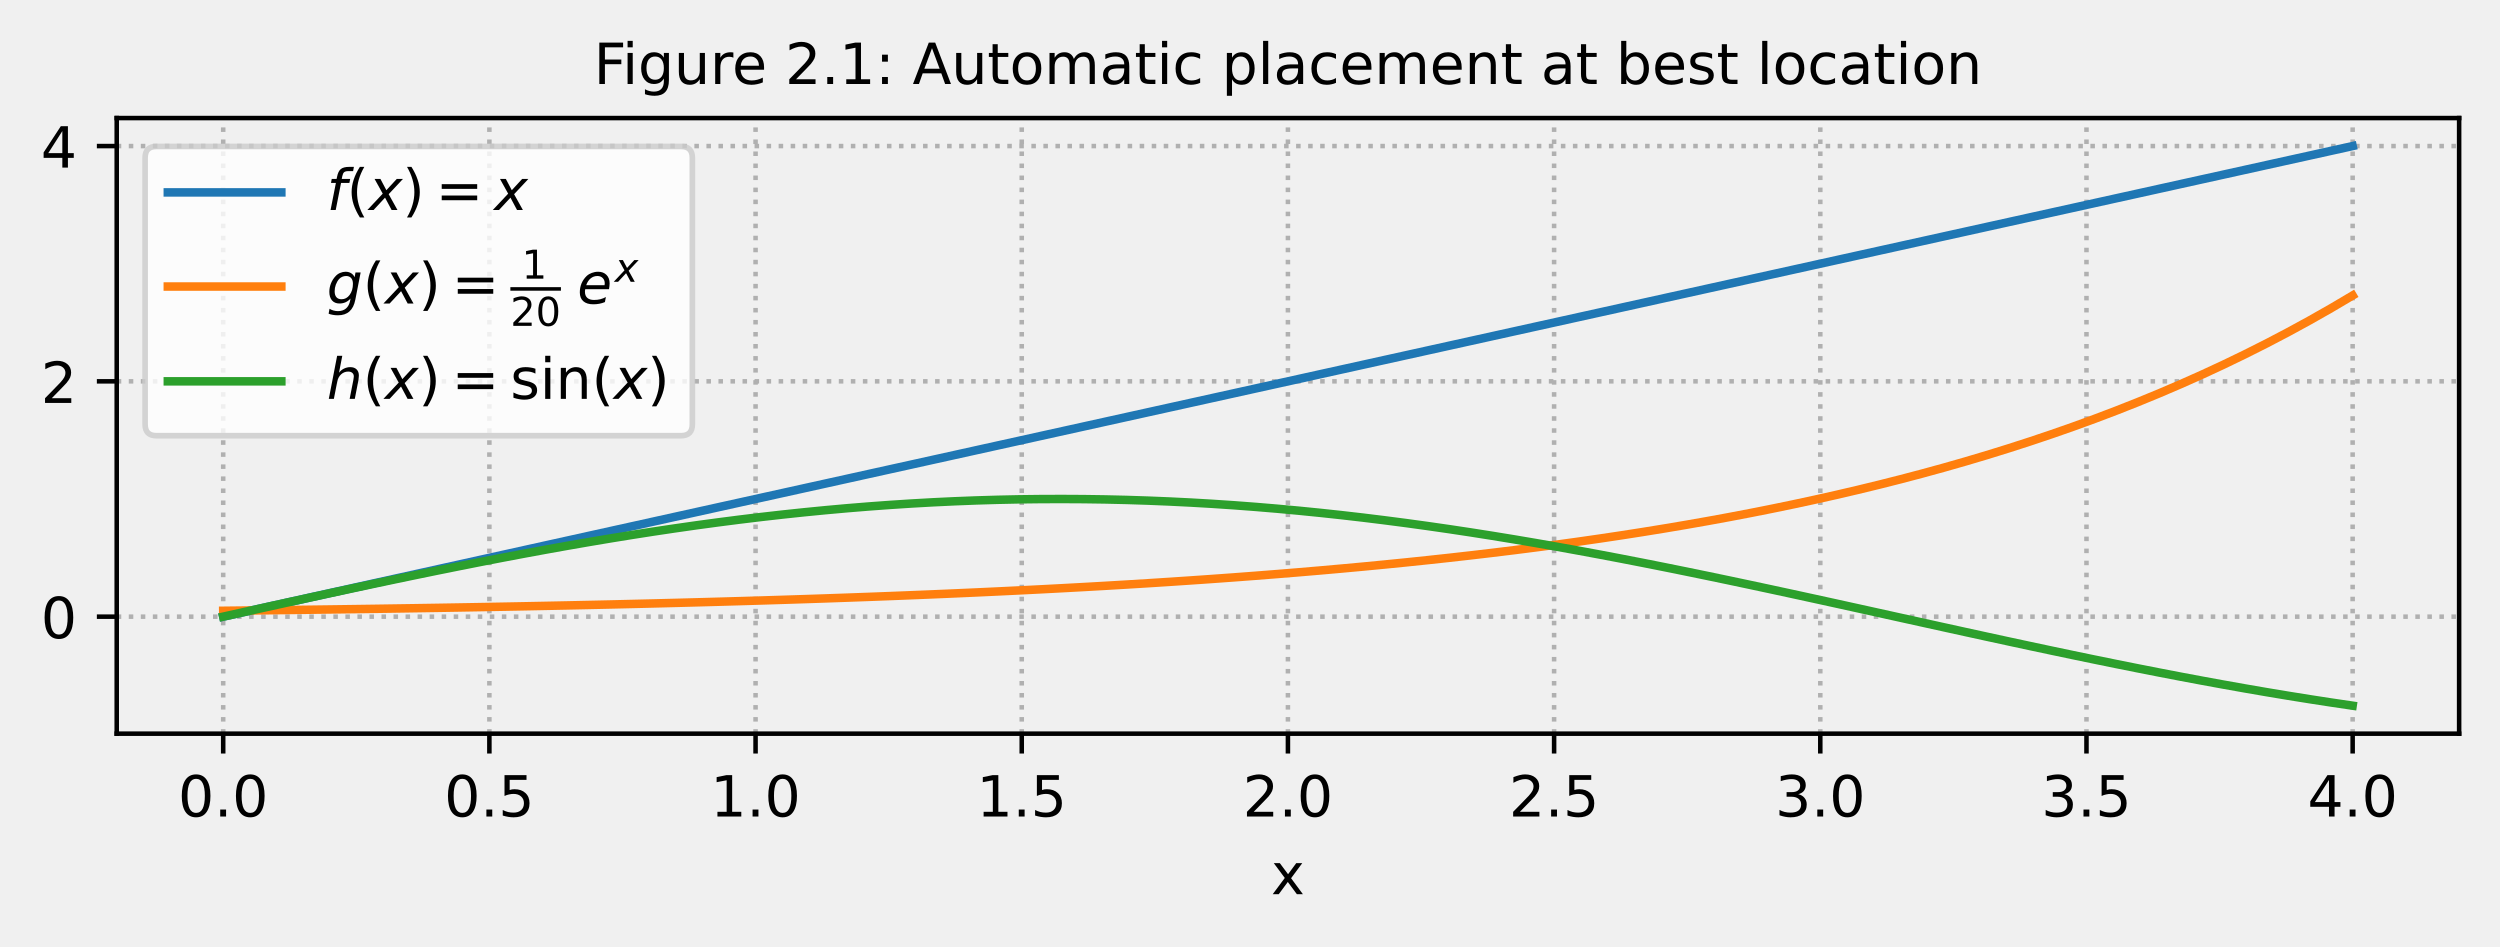
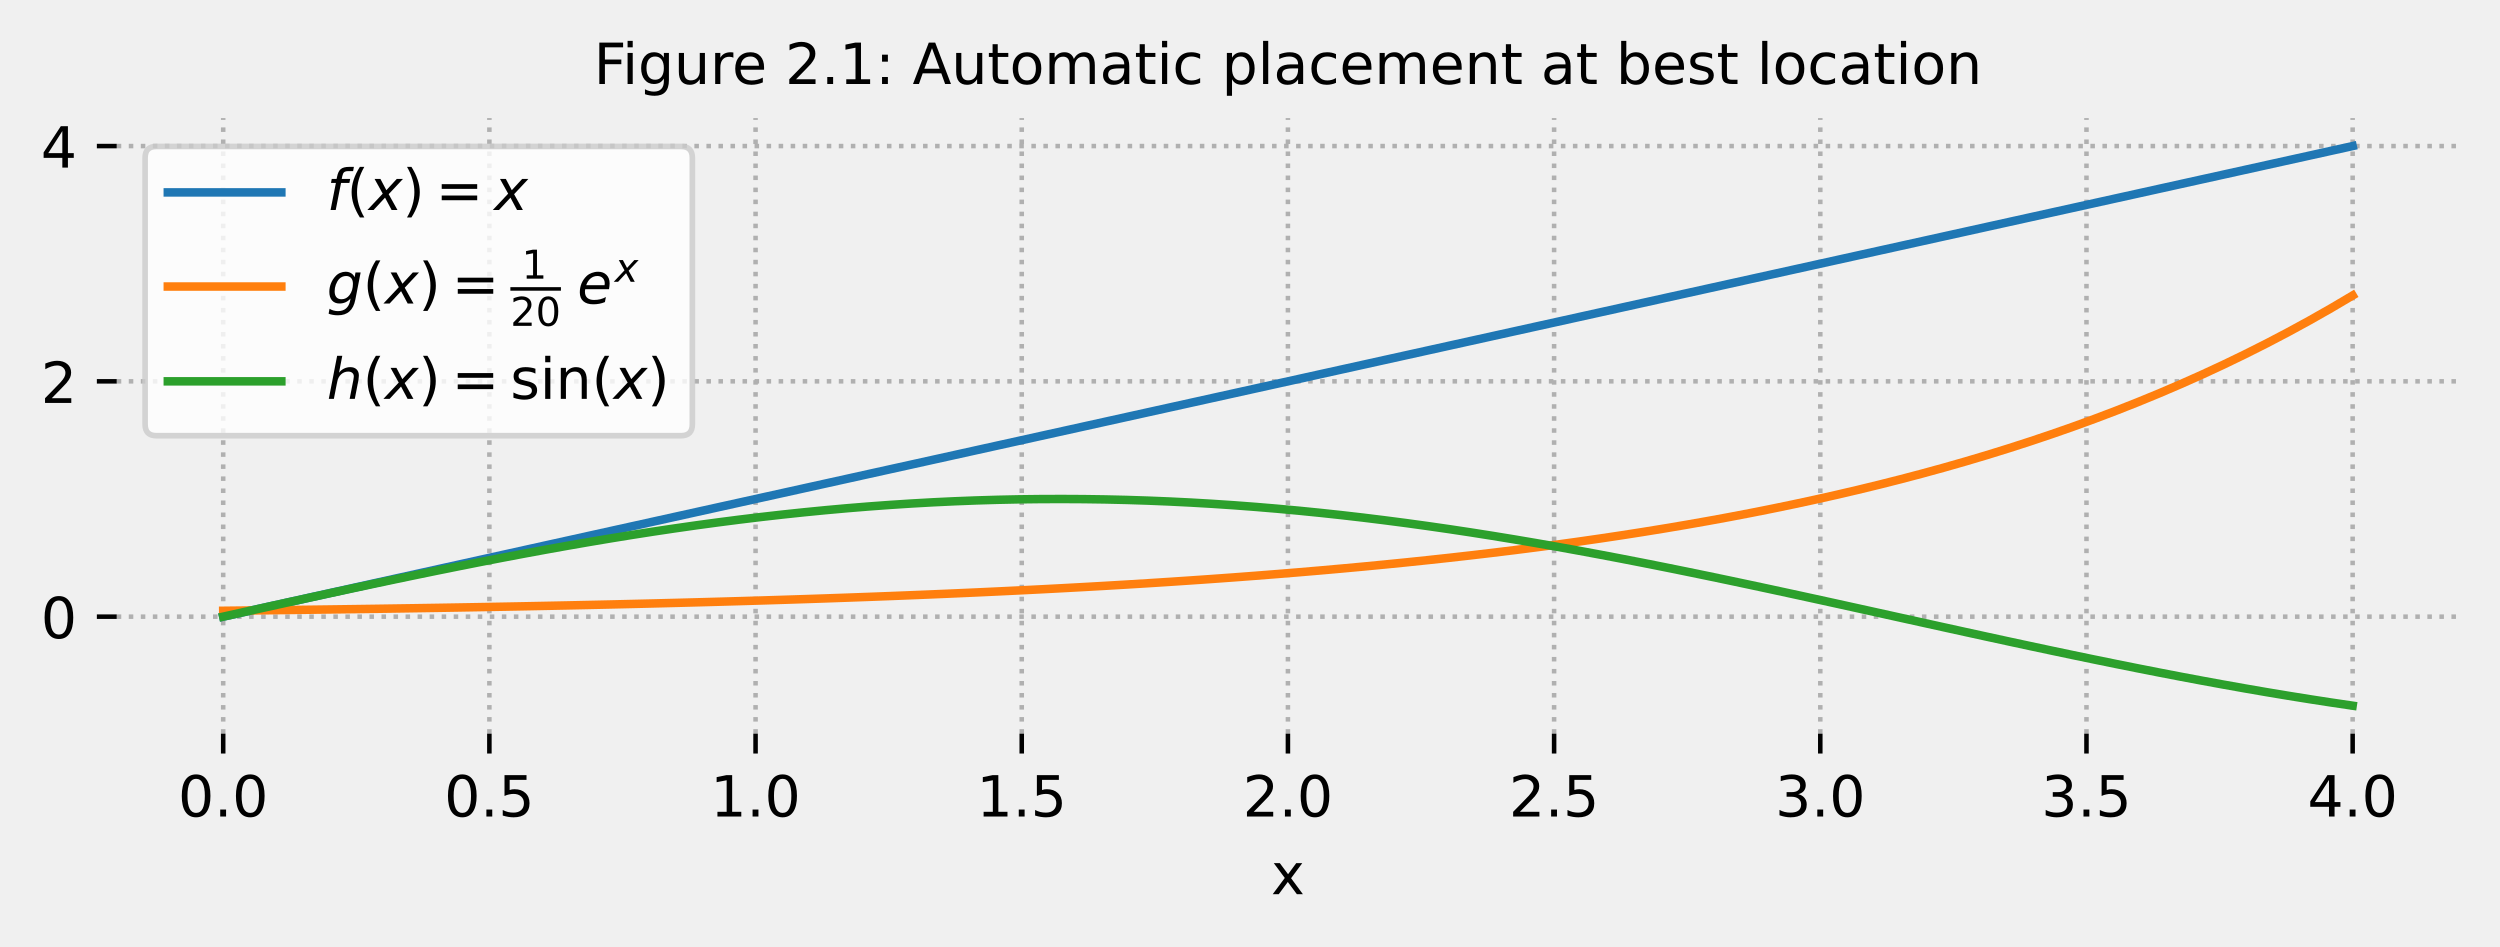
<svg xmlns="http://www.w3.org/2000/svg" xmlns:xlink="http://www.w3.org/1999/xlink" width="440.4pt" height="166.8pt" viewBox="0 0 440.4 166.8" version="1.1">
  <defs>
    <style type="text/css">*{stroke-linejoin: round; stroke-linecap: butt}</style>
  </defs>
  <g id="figure_1">
    <g id="patch_1">
      <path d="M 0 166.8  L 440.4 166.8  L 440.4 0  L 0 0  L 0 166.8  z " style="fill: none" />
    </g>
    <g id="axes_1">
      <g id="patch_2">
        <path d="M 20.562 129.243  L 433.2 129.243  L 433.2 20.798  L 20.562 20.798  L 20.562 129.243  z " style="fill: none" />
      </g>
      <g id="matplotlib.axis_1">
        <g id="xtick_1">
          <g id="line2d_1">
-             <path d="M 39.319 129.243  L 39.319 20.798  " clip-path="url(#p05bac9b08a)" style="fill: none; stroke-dasharray: 0.8,1.32; stroke-dashoffset: 0; stroke: #b0b0b0; stroke-width: 0.8" />
+             <path d="M 39.319 129.243  L 39.319 20.798  " clip-path="url(#pf565772fd4)" style="fill: none; stroke-dasharray: 0.8,1.32; stroke-dashoffset: 0; stroke: #b0b0b0; stroke-width: 0.8" />
          </g>
          <g id="line2d_2">
            <defs>
-               <path id="m470997c4c3" d="M 0 0  L 0 3.5  " style="stroke: #000000; stroke-width: 0.8" />
+               <path id="mf1ad1babe9" d="M 0 0  L 0 3.5  " style="stroke: #000000; stroke-width: 0.8" />
            </defs>
            <g>
-               <use xlink:href="#m470997c4c3" x="39.319" y="129.243" style="stroke: #000000; stroke-width: 0.8" />
+               <use xlink:href="#mf1ad1babe9" x="39.319" y="129.243" style="stroke: #000000; stroke-width: 0.8" />
            </g>
          </g>
          <g id="text_1">
            <text style="font-size: 10px; font-family: 'DejaVu Sans', 'Bitstream Vera Sans', 'Computer Modern Sans Serif', 'Lucida Grande', 'Verdana', 'Geneva', 'Lucid', 'Arial', 'Helvetica', 'Avant Garde', sans-serif; text-anchor: middle" x="39.319" y="143.842" transform="rotate(-0 39.31873 143.8417)">0.0</text>
          </g>
        </g>
        <g id="xtick_2">
          <g id="line2d_3">
-             <path d="M 86.209 129.243  L 86.209 20.798  " clip-path="url(#p05bac9b08a)" style="fill: none; stroke-dasharray: 0.8,1.32; stroke-dashoffset: 0; stroke: #b0b0b0; stroke-width: 0.8" />
+             <path d="M 86.209 129.243  L 86.209 20.798  " clip-path="url(#pf565772fd4)" style="fill: none; stroke-dasharray: 0.8,1.32; stroke-dashoffset: 0; stroke: #b0b0b0; stroke-width: 0.8" />
          </g>
          <g id="line2d_4">
            <g>
-               <use xlink:href="#m470997c4c3" x="86.209" y="129.243" style="stroke: #000000; stroke-width: 0.8" />
+               <use xlink:href="#mf1ad1babe9" x="86.209" y="129.243" style="stroke: #000000; stroke-width: 0.8" />
            </g>
          </g>
          <g id="text_2">
            <text style="font-size: 10px; font-family: 'DejaVu Sans', 'Bitstream Vera Sans', 'Computer Modern Sans Serif', 'Lucida Grande', 'Verdana', 'Geneva', 'Lucid', 'Arial', 'Helvetica', 'Avant Garde', sans-serif; text-anchor: middle" x="86.209" y="143.842" transform="rotate(-0 86.2093 143.8417)">0.5</text>
          </g>
        </g>
        <g id="xtick_3">
          <g id="line2d_5">
-             <path d="M 133.1 129.243  L 133.1 20.798  " clip-path="url(#p05bac9b08a)" style="fill: none; stroke-dasharray: 0.8,1.32; stroke-dashoffset: 0; stroke: #b0b0b0; stroke-width: 0.8" />
+             <path d="M 133.1 129.243  L 133.1 20.798  " clip-path="url(#pf565772fd4)" style="fill: none; stroke-dasharray: 0.8,1.32; stroke-dashoffset: 0; stroke: #b0b0b0; stroke-width: 0.8" />
          </g>
          <g id="line2d_6">
            <g>
-               <use xlink:href="#m470997c4c3" x="133.1" y="129.243" style="stroke: #000000; stroke-width: 0.8" />
+               <use xlink:href="#mf1ad1babe9" x="133.1" y="129.243" style="stroke: #000000; stroke-width: 0.8" />
            </g>
          </g>
          <g id="text_3">
            <text style="font-size: 10px; font-family: 'DejaVu Sans', 'Bitstream Vera Sans', 'Computer Modern Sans Serif', 'Lucida Grande', 'Verdana', 'Geneva', 'Lucid', 'Arial', 'Helvetica', 'Avant Garde', sans-serif; text-anchor: middle" x="133.1" y="143.842" transform="rotate(-0 133.0999 143.8417)">1.0</text>
          </g>
        </g>
        <g id="xtick_4">
          <g id="line2d_7">
-             <path d="M 179.99 129.243  L 179.99 20.798  " clip-path="url(#p05bac9b08a)" style="fill: none; stroke-dasharray: 0.8,1.32; stroke-dashoffset: 0; stroke: #b0b0b0; stroke-width: 0.8" />
+             <path d="M 179.99 129.243  L 179.99 20.798  " clip-path="url(#pf565772fd4)" style="fill: none; stroke-dasharray: 0.8,1.32; stroke-dashoffset: 0; stroke: #b0b0b0; stroke-width: 0.8" />
          </g>
          <g id="line2d_8">
            <g>
-               <use xlink:href="#m470997c4c3" x="179.99" y="129.243" style="stroke: #000000; stroke-width: 0.8" />
+               <use xlink:href="#mf1ad1babe9" x="179.99" y="129.243" style="stroke: #000000; stroke-width: 0.8" />
            </g>
          </g>
          <g id="text_4">
            <text style="font-size: 10px; font-family: 'DejaVu Sans', 'Bitstream Vera Sans', 'Computer Modern Sans Serif', 'Lucida Grande', 'Verdana', 'Geneva', 'Lucid', 'Arial', 'Helvetica', 'Avant Garde', sans-serif; text-anchor: middle" x="179.99" y="143.842" transform="rotate(-0 179.9904 143.8417)">1.5</text>
          </g>
        </g>
        <g id="xtick_5">
          <g id="line2d_9">
-             <path d="M 226.881 129.243  L 226.881 20.798  " clip-path="url(#p05bac9b08a)" style="fill: none; stroke-dasharray: 0.8,1.32; stroke-dashoffset: 0; stroke: #b0b0b0; stroke-width: 0.8" />
+             <path d="M 226.881 129.243  L 226.881 20.798  " clip-path="url(#pf565772fd4)" style="fill: none; stroke-dasharray: 0.8,1.32; stroke-dashoffset: 0; stroke: #b0b0b0; stroke-width: 0.8" />
          </g>
          <g id="line2d_10">
            <g>
-               <use xlink:href="#m470997c4c3" x="226.881" y="129.243" style="stroke: #000000; stroke-width: 0.8" />
+               <use xlink:href="#mf1ad1babe9" x="226.881" y="129.243" style="stroke: #000000; stroke-width: 0.8" />
            </g>
          </g>
          <g id="text_5">
            <text style="font-size: 10px; font-family: 'DejaVu Sans', 'Bitstream Vera Sans', 'Computer Modern Sans Serif', 'Lucida Grande', 'Verdana', 'Geneva', 'Lucid', 'Arial', 'Helvetica', 'Avant Garde', sans-serif; text-anchor: middle" x="226.881" y="143.842" transform="rotate(-0 226.881 143.8417)">2.0</text>
          </g>
        </g>
        <g id="xtick_6">
          <g id="line2d_11">
-             <path d="M 273.772 129.243  L 273.772 20.798  " clip-path="url(#p05bac9b08a)" style="fill: none; stroke-dasharray: 0.8,1.32; stroke-dashoffset: 0; stroke: #b0b0b0; stroke-width: 0.8" />
+             <path d="M 273.772 129.243  L 273.772 20.798  " clip-path="url(#pf565772fd4)" style="fill: none; stroke-dasharray: 0.8,1.32; stroke-dashoffset: 0; stroke: #b0b0b0; stroke-width: 0.8" />
          </g>
          <g id="line2d_12">
            <g>
-               <use xlink:href="#m470997c4c3" x="273.772" y="129.243" style="stroke: #000000; stroke-width: 0.8" />
+               <use xlink:href="#mf1ad1babe9" x="273.772" y="129.243" style="stroke: #000000; stroke-width: 0.8" />
            </g>
          </g>
          <g id="text_6">
            <text style="font-size: 10px; font-family: 'DejaVu Sans', 'Bitstream Vera Sans', 'Computer Modern Sans Serif', 'Lucida Grande', 'Verdana', 'Geneva', 'Lucid', 'Arial', 'Helvetica', 'Avant Garde', sans-serif; text-anchor: middle" x="273.772" y="143.842" transform="rotate(-0 273.7716 143.8417)">2.5</text>
          </g>
        </g>
        <g id="xtick_7">
          <g id="line2d_13">
-             <path d="M 320.662 129.243  L 320.662 20.798  " clip-path="url(#p05bac9b08a)" style="fill: none; stroke-dasharray: 0.8,1.32; stroke-dashoffset: 0; stroke: #b0b0b0; stroke-width: 0.8" />
+             <path d="M 320.662 129.243  L 320.662 20.798  " clip-path="url(#pf565772fd4)" style="fill: none; stroke-dasharray: 0.8,1.32; stroke-dashoffset: 0; stroke: #b0b0b0; stroke-width: 0.8" />
          </g>
          <g id="line2d_14">
            <g>
-               <use xlink:href="#m470997c4c3" x="320.662" y="129.243" style="stroke: #000000; stroke-width: 0.8" />
+               <use xlink:href="#mf1ad1babe9" x="320.662" y="129.243" style="stroke: #000000; stroke-width: 0.8" />
            </g>
          </g>
          <g id="text_7">
            <text style="font-size: 10px; font-family: 'DejaVu Sans', 'Bitstream Vera Sans', 'Computer Modern Sans Serif', 'Lucida Grande', 'Verdana', 'Geneva', 'Lucid', 'Arial', 'Helvetica', 'Avant Garde', sans-serif; text-anchor: middle" x="320.662" y="143.842" transform="rotate(-0 320.6622 143.8417)">3.0</text>
          </g>
        </g>
        <g id="xtick_8">
          <g id="line2d_15">
-             <path d="M 367.553 129.243  L 367.553 20.798  " clip-path="url(#p05bac9b08a)" style="fill: none; stroke-dasharray: 0.8,1.32; stroke-dashoffset: 0; stroke: #b0b0b0; stroke-width: 0.8" />
+             <path d="M 367.553 129.243  L 367.553 20.798  " clip-path="url(#pf565772fd4)" style="fill: none; stroke-dasharray: 0.8,1.32; stroke-dashoffset: 0; stroke: #b0b0b0; stroke-width: 0.8" />
          </g>
          <g id="line2d_16">
            <g>
-               <use xlink:href="#m470997c4c3" x="367.553" y="129.243" style="stroke: #000000; stroke-width: 0.8" />
+               <use xlink:href="#mf1ad1babe9" x="367.553" y="129.243" style="stroke: #000000; stroke-width: 0.8" />
            </g>
          </g>
          <g id="text_8">
            <text style="font-size: 10px; font-family: 'DejaVu Sans', 'Bitstream Vera Sans', 'Computer Modern Sans Serif', 'Lucida Grande', 'Verdana', 'Geneva', 'Lucid', 'Arial', 'Helvetica', 'Avant Garde', sans-serif; text-anchor: middle" x="367.553" y="143.842" transform="rotate(-0 367.5527 143.8417)">3.5</text>
          </g>
        </g>
        <g id="xtick_9">
          <g id="line2d_17">
-             <path d="M 414.443 129.243  L 414.443 20.798  " clip-path="url(#p05bac9b08a)" style="fill: none; stroke-dasharray: 0.8,1.32; stroke-dashoffset: 0; stroke: #b0b0b0; stroke-width: 0.8" />
+             <path d="M 414.443 129.243  L 414.443 20.798  " clip-path="url(#pf565772fd4)" style="fill: none; stroke-dasharray: 0.8,1.32; stroke-dashoffset: 0; stroke: #b0b0b0; stroke-width: 0.8" />
          </g>
          <g id="line2d_18">
            <g>
-               <use xlink:href="#m470997c4c3" x="414.443" y="129.243" style="stroke: #000000; stroke-width: 0.8" />
+               <use xlink:href="#mf1ad1babe9" x="414.443" y="129.243" style="stroke: #000000; stroke-width: 0.8" />
            </g>
          </g>
          <g id="text_9">
            <text style="font-size: 10px; font-family: 'DejaVu Sans', 'Bitstream Vera Sans', 'Computer Modern Sans Serif', 'Lucida Grande', 'Verdana', 'Geneva', 'Lucid', 'Arial', 'Helvetica', 'Avant Garde', sans-serif; text-anchor: middle" x="414.443" y="143.842" transform="rotate(-0 414.4433 143.8417)">4.0</text>
          </g>
        </g>
        <g id="text_10">
          <text style="font-size: 10px; font-family: 'DejaVu Sans', 'Bitstream Vera Sans', 'Computer Modern Sans Serif', 'Lucida Grande', 'Verdana', 'Geneva', 'Lucid', 'Arial', 'Helvetica', 'Avant Garde', sans-serif; text-anchor: middle" x="226.881" y="157.52" transform="rotate(-0 226.881 157.5198)">x</text>
        </g>
      </g>
      <g id="matplotlib.axis_2">
        <g id="ytick_1">
          <g id="line2d_19">
-             <path d="M 20.562 108.629  L 433.2 108.629  " clip-path="url(#p05bac9b08a)" style="fill: none; stroke-dasharray: 0.8,1.32; stroke-dashoffset: 0; stroke: #b0b0b0; stroke-width: 0.8" />
+             <path d="M 20.562 108.629  L 433.2 108.629  " clip-path="url(#pf565772fd4)" style="fill: none; stroke-dasharray: 0.8,1.32; stroke-dashoffset: 0; stroke: #b0b0b0; stroke-width: 0.8" />
          </g>
          <g id="line2d_20">
            <defs>
-               <path id="mc3341036cc" d="M 0 0  L -3.5 0  " style="stroke: #000000; stroke-width: 0.8" />
+               <path id="m7a241165d4" d="M 0 0  L -3.5 0  " style="stroke: #000000; stroke-width: 0.8" />
            </defs>
            <g>
-               <use xlink:href="#mc3341036cc" x="20.562" y="108.629" style="stroke: #000000; stroke-width: 0.8" />
+               <use xlink:href="#m7a241165d4" x="20.562" y="108.629" style="stroke: #000000; stroke-width: 0.8" />
            </g>
          </g>
          <g id="text_11">
            <text style="font-size: 10px; font-family: 'DejaVu Sans', 'Bitstream Vera Sans', 'Computer Modern Sans Serif', 'Lucida Grande', 'Verdana', 'Geneva', 'Lucid', 'Arial', 'Helvetica', 'Avant Garde', sans-serif; text-anchor: end" x="13.562" y="112.428" transform="rotate(-0 13.5625 112.4282)">0</text>
          </g>
        </g>
        <g id="ytick_2">
          <g id="line2d_21">
-             <path d="M 20.562 67.178  L 433.2 67.178  " clip-path="url(#p05bac9b08a)" style="fill: none; stroke-dasharray: 0.8,1.32; stroke-dashoffset: 0; stroke: #b0b0b0; stroke-width: 0.8" />
+             <path d="M 20.562 67.178  L 433.2 67.178  " clip-path="url(#pf565772fd4)" style="fill: none; stroke-dasharray: 0.8,1.32; stroke-dashoffset: 0; stroke: #b0b0b0; stroke-width: 0.8" />
          </g>
          <g id="line2d_22">
            <g>
-               <use xlink:href="#mc3341036cc" x="20.562" y="67.178" style="stroke: #000000; stroke-width: 0.8" />
+               <use xlink:href="#m7a241165d4" x="20.562" y="67.178" style="stroke: #000000; stroke-width: 0.8" />
            </g>
          </g>
          <g id="text_12">
            <text style="font-size: 10px; font-family: 'DejaVu Sans', 'Bitstream Vera Sans', 'Computer Modern Sans Serif', 'Lucida Grande', 'Verdana', 'Geneva', 'Lucid', 'Arial', 'Helvetica', 'Avant Garde', sans-serif; text-anchor: end" x="13.562" y="70.978" transform="rotate(-0 13.5625 70.97759)">2</text>
          </g>
        </g>
        <g id="ytick_3">
          <g id="line2d_23">
-             <path d="M 20.562 25.728  L 433.2 25.728  " clip-path="url(#p05bac9b08a)" style="fill: none; stroke-dasharray: 0.8,1.32; stroke-dashoffset: 0; stroke: #b0b0b0; stroke-width: 0.8" />
+             <path d="M 20.562 25.728  L 433.2 25.728  " clip-path="url(#pf565772fd4)" style="fill: none; stroke-dasharray: 0.8,1.32; stroke-dashoffset: 0; stroke: #b0b0b0; stroke-width: 0.8" />
          </g>
          <g id="line2d_24">
            <g>
-               <use xlink:href="#mc3341036cc" x="20.562" y="25.728" style="stroke: #000000; stroke-width: 0.8" />
+               <use xlink:href="#m7a241165d4" x="20.562" y="25.728" style="stroke: #000000; stroke-width: 0.8" />
            </g>
          </g>
          <g id="text_13">
            <text style="font-size: 10px; font-family: 'DejaVu Sans', 'Bitstream Vera Sans', 'Computer Modern Sans Serif', 'Lucida Grande', 'Verdana', 'Geneva', 'Lucid', 'Arial', 'Helvetica', 'Avant Garde', sans-serif; text-anchor: end" x="13.562" y="29.527" transform="rotate(-0 13.5625 29.52697)">4</text>
          </g>
        </g>
      </g>
      <g id="line2d_25">
-         <path d="M 39.319 108.629  L 43.108 107.792  L 46.897 106.954  L 50.686 106.117  L 54.475 105.279  L 58.264 104.442  L 62.054 103.605  L 65.843 102.767  L 69.632 101.93  L 73.421 101.093  L 77.21 100.255  L 80.999 99.418  L 84.788 98.58  L 88.578 97.743  L 92.367 96.906  L 96.156 96.068  L 99.945 95.231  L 103.734 94.393  L 107.523 93.556  L 111.312 92.719  L 115.101 91.881  L 118.891 91.044  L 122.68 90.206  L 126.469 89.369  L 130.258 88.532  L 134.047 87.694  L 137.836 86.857  L 141.625 86.02  L 145.415 85.182  L 149.204 84.345  L 152.993 83.507  L 156.782 82.67  L 160.571 81.833  L 164.36 80.995  L 168.149 80.158  L 171.939 79.32  L 175.728 78.483  L 179.517 77.646  L 183.306 76.808  L 187.095 75.971  L 190.884 75.134  L 194.673 74.296  L 198.462 73.459  L 202.252 72.621  L 206.041 71.784  L 209.83 70.947  L 213.619 70.109  L 217.408 69.272  L 221.197 68.434  L 224.986 67.597  L 228.776 66.76  L 232.565 65.922  L 236.354 65.085  L 240.143 64.248  L 243.932 63.41  L 247.721 62.573  L 251.51 61.735  L 255.3 60.898  L 259.089 60.061  L 262.878 59.223  L 266.667 58.386  L 270.456 57.548  L 274.245 56.711  L 278.034 55.874  L 281.823 55.036  L 285.613 54.199  L 289.402 53.361  L 293.191 52.524  L 296.98 51.687  L 300.769 50.849  L 304.558 50.012  L 308.347 49.175  L 312.137 48.337  L 315.926 47.5  L 319.715 46.662  L 323.504 45.825  L 327.293 44.988  L 331.082 44.15  L 334.871 43.313  L 338.661 42.475  L 342.45 41.638  L 346.239 40.801  L 350.028 39.963  L 353.817 39.126  L 357.606 38.289  L 361.395 37.451  L 365.185 36.614  L 368.974 35.776  L 372.763 34.939  L 376.552 34.102  L 380.341 33.264  L 384.13 32.427  L 387.919 31.589  L 391.708 30.752  L 395.498 29.915  L 399.287 29.077  L 403.076 28.24  L 406.865 27.403  L 410.654 26.565  L 414.443 25.728  " clip-path="url(#p05bac9b08a)" style="fill: none; stroke: #1f77b4; stroke-width: 1.5; stroke-linecap: square" />
+         <path d="M 39.319 108.629  L 43.108 107.792  L 46.897 106.954  L 50.686 106.117  L 54.475 105.279  L 58.264 104.442  L 62.054 103.605  L 65.843 102.767  L 69.632 101.93  L 73.421 101.093  L 77.21 100.255  L 80.999 99.418  L 84.788 98.58  L 88.578 97.743  L 92.367 96.906  L 96.156 96.068  L 99.945 95.231  L 103.734 94.393  L 107.523 93.556  L 111.312 92.719  L 115.101 91.881  L 118.891 91.044  L 122.68 90.206  L 126.469 89.369  L 130.258 88.532  L 134.047 87.694  L 137.836 86.857  L 141.625 86.02  L 145.415 85.182  L 149.204 84.345  L 152.993 83.507  L 156.782 82.67  L 160.571 81.833  L 164.36 80.995  L 168.149 80.158  L 171.939 79.32  L 175.728 78.483  L 179.517 77.646  L 183.306 76.808  L 187.095 75.971  L 190.884 75.134  L 194.673 74.296  L 198.462 73.459  L 202.252 72.621  L 206.041 71.784  L 209.83 70.947  L 213.619 70.109  L 217.408 69.272  L 221.197 68.434  L 224.986 67.597  L 228.776 66.76  L 232.565 65.922  L 236.354 65.085  L 240.143 64.248  L 243.932 63.41  L 247.721 62.573  L 251.51 61.735  L 255.3 60.898  L 259.089 60.061  L 262.878 59.223  L 266.667 58.386  L 270.456 57.548  L 274.245 56.711  L 278.034 55.874  L 281.823 55.036  L 285.613 54.199  L 289.402 53.361  L 293.191 52.524  L 296.98 51.687  L 300.769 50.849  L 304.558 50.012  L 308.347 49.175  L 312.137 48.337  L 315.926 47.5  L 319.715 46.662  L 323.504 45.825  L 327.293 44.988  L 331.082 44.15  L 334.871 43.313  L 338.661 42.475  L 342.45 41.638  L 346.239 40.801  L 350.028 39.963  L 353.817 39.126  L 357.606 38.289  L 361.395 37.451  L 365.185 36.614  L 368.974 35.776  L 372.763 34.939  L 376.552 34.102  L 380.341 33.264  L 384.13 32.427  L 387.919 31.589  L 391.708 30.752  L 395.498 29.915  L 399.287 29.077  L 403.076 28.24  L 406.865 27.403  L 410.654 26.565  L 414.443 25.728  " clip-path="url(#pf565772fd4)" style="fill: none; stroke: #1f77b4; stroke-width: 1.5; stroke-linecap: square" />
      </g>
      <g id="line2d_26">
-         <path d="M 39.319 107.593  L 43.108 107.55  L 46.897 107.506  L 50.686 107.459  L 54.475 107.411  L 58.264 107.361  L 62.054 107.308  L 65.843 107.254  L 69.632 107.197  L 73.421 107.138  L 77.21 107.077  L 80.999 107.013  L 84.788 106.946  L 88.578 106.877  L 92.367 106.805  L 96.156 106.729  L 99.945 106.651  L 103.734 106.569  L 107.523 106.485  L 111.312 106.396  L 115.101 106.304  L 118.891 106.208  L 122.68 106.108  L 126.469 106.004  L 130.258 105.896  L 134.047 105.784  L 137.836 105.666  L 141.625 105.544  L 145.415 105.417  L 149.204 105.284  L 152.993 105.147  L 156.782 105.003  L 160.571 104.853  L 164.36 104.698  L 168.149 104.536  L 171.939 104.367  L 175.728 104.191  L 179.517 104.008  L 183.306 103.818  L 187.095 103.619  L 190.884 103.413  L 194.673 103.198  L 198.462 102.974  L 202.252 102.741  L 206.041 102.498  L 209.83 102.245  L 213.619 101.982  L 217.408 101.708  L 221.197 101.422  L 224.986 101.125  L 228.776 100.816  L 232.565 100.494  L 236.354 100.158  L 240.143 99.809  L 243.932 99.445  L 247.721 99.067  L 251.51 98.672  L 255.3 98.262  L 259.089 97.834  L 262.878 97.389  L 266.667 96.926  L 270.456 96.443  L 274.245 95.941  L 278.034 95.418  L 281.823 94.873  L 285.613 94.306  L 289.402 93.715  L 293.191 93.1  L 296.98 92.46  L 300.769 91.793  L 304.558 91.099  L 308.347 90.376  L 312.137 89.624  L 315.926 88.84  L 319.715 88.024  L 323.504 87.175  L 327.293 86.29  L 331.082 85.369  L 334.871 84.41  L 338.661 83.411  L 342.45 82.372  L 346.239 81.289  L 350.028 80.162  L 353.817 78.988  L 357.606 77.766  L 361.395 76.493  L 365.185 75.168  L 368.974 73.789  L 372.763 72.352  L 376.552 70.856  L 380.341 69.299  L 384.13 67.677  L 387.919 65.989  L 391.708 64.231  L 395.498 62.4  L 399.287 60.494  L 403.076 58.509  L 406.865 56.443  L 410.654 54.291  L 414.443 52.051  " clip-path="url(#p05bac9b08a)" style="fill: none; stroke: #ff7f0e; stroke-width: 1.5; stroke-linecap: square" />
+         <path d="M 39.319 107.593  L 43.108 107.55  L 46.897 107.506  L 50.686 107.459  L 54.475 107.411  L 58.264 107.361  L 62.054 107.308  L 65.843 107.254  L 69.632 107.197  L 73.421 107.138  L 77.21 107.077  L 80.999 107.013  L 84.788 106.946  L 88.578 106.877  L 92.367 106.805  L 96.156 106.729  L 99.945 106.651  L 103.734 106.569  L 107.523 106.485  L 111.312 106.396  L 115.101 106.304  L 118.891 106.208  L 122.68 106.108  L 126.469 106.004  L 130.258 105.896  L 134.047 105.784  L 137.836 105.666  L 141.625 105.544  L 145.415 105.417  L 149.204 105.284  L 152.993 105.147  L 156.782 105.003  L 160.571 104.853  L 164.36 104.698  L 168.149 104.536  L 171.939 104.367  L 175.728 104.191  L 179.517 104.008  L 183.306 103.818  L 187.095 103.619  L 190.884 103.413  L 194.673 103.198  L 198.462 102.974  L 202.252 102.741  L 206.041 102.498  L 209.83 102.245  L 213.619 101.982  L 217.408 101.708  L 221.197 101.422  L 224.986 101.125  L 228.776 100.816  L 232.565 100.494  L 236.354 100.158  L 240.143 99.809  L 243.932 99.445  L 247.721 99.067  L 251.51 98.672  L 255.3 98.262  L 259.089 97.834  L 262.878 97.389  L 266.667 96.926  L 270.456 96.443  L 274.245 95.941  L 278.034 95.418  L 281.823 94.873  L 285.613 94.306  L 289.402 93.715  L 293.191 93.1  L 296.98 92.46  L 300.769 91.793  L 304.558 91.099  L 308.347 90.376  L 312.137 89.624  L 315.926 88.84  L 319.715 88.024  L 323.504 87.175  L 327.293 86.29  L 331.082 85.369  L 334.871 84.41  L 338.661 83.411  L 342.45 82.372  L 346.239 81.289  L 350.028 80.162  L 353.817 78.988  L 357.606 77.766  L 361.395 76.493  L 365.185 75.168  L 368.974 73.789  L 372.763 72.352  L 376.552 70.856  L 380.341 69.299  L 384.13 67.677  L 387.919 65.989  L 391.708 64.231  L 395.498 62.4  L 399.287 60.494  L 403.076 58.509  L 406.865 56.443  L 410.654 54.291  L 414.443 52.051  " clip-path="url(#pf565772fd4)" style="fill: none; stroke: #ff7f0e; stroke-width: 1.5; stroke-linecap: square" />
      </g>
      <g id="line2d_27">
-         <path d="M 39.319 108.629  L 43.108 107.792  L 46.897 106.956  L 50.686 106.123  L 54.475 105.294  L 58.264 104.47  L 62.054 103.654  L 65.843 102.845  L 69.632 102.046  L 73.421 101.258  L 77.21 100.481  L 80.999 99.718  L 84.788 98.969  L 88.578 98.237  L 92.367 97.521  L 96.156 96.823  L 99.945 96.145  L 103.734 95.487  L 107.523 94.85  L 111.312 94.236  L 115.101 93.645  L 118.891 93.079  L 122.68 92.538  L 126.469 92.024  L 130.258 91.537  L 134.047 91.077  L 137.836 90.646  L 141.625 90.245  L 145.415 89.873  L 149.204 89.532  L 152.993 89.223  L 156.782 88.945  L 160.571 88.699  L 164.36 88.485  L 168.149 88.305  L 171.939 88.157  L 175.728 88.044  L 179.517 87.963  L 183.306 87.917  L 187.095 87.904  L 190.884 87.925  L 194.673 87.98  L 198.462 88.068  L 202.252 88.191  L 206.041 88.346  L 209.83 88.535  L 213.619 88.756  L 217.408 89.01  L 221.197 89.296  L 224.986 89.613  L 228.776 89.962  L 232.565 90.341  L 236.354 90.749  L 240.143 91.187  L 243.932 91.654  L 247.721 92.148  L 251.51 92.669  L 255.3 93.216  L 259.089 93.788  L 262.878 94.385  L 266.667 95.004  L 270.456 95.646  L 274.245 96.309  L 278.034 96.993  L 281.823 97.695  L 285.613 98.415  L 289.402 99.152  L 293.191 99.904  L 296.98 100.671  L 300.769 101.45  L 304.558 102.241  L 308.347 103.043  L 312.137 103.854  L 315.926 104.672  L 319.715 105.497  L 323.504 106.327  L 327.293 107.161  L 331.082 107.997  L 334.871 108.835  L 338.661 109.672  L 342.45 110.507  L 346.239 111.339  L 350.028 112.167  L 353.817 112.989  L 357.606 113.804  L 361.395 114.61  L 365.185 115.407  L 368.974 116.192  L 372.763 116.966  L 376.552 117.725  L 380.341 118.47  L 384.13 119.199  L 387.919 119.91  L 391.708 120.603  L 395.498 121.277  L 399.287 121.93  L 403.076 122.561  L 406.865 123.169  L 410.654 123.754  L 414.443 124.314  " clip-path="url(#p05bac9b08a)" style="fill: none; stroke: #2ca02c; stroke-width: 1.5; stroke-linecap: square" />
-       </g>
-       <g id="patch_3">
-         <path d="M 20.562 129.243  L 20.562 20.798  " style="fill: none; stroke: #000000; stroke-width: 0.8; stroke-linejoin: miter; stroke-linecap: square" />
-       </g>
-       <g id="patch_4">
-         <path d="M 433.2 129.243  L 433.2 20.798  " style="fill: none; stroke: #000000; stroke-width: 0.8; stroke-linejoin: miter; stroke-linecap: square" />
-       </g>
-       <g id="patch_5">
-         <path d="M 20.562 129.243  L 433.2 129.243  " style="fill: none; stroke: #000000; stroke-width: 0.8; stroke-linejoin: miter; stroke-linecap: square" />
-       </g>
-       <g id="patch_6">
-         <path d="M 20.562 20.798  L 433.2 20.798  " style="fill: none; stroke: #000000; stroke-width: 0.8; stroke-linejoin: miter; stroke-linecap: square" />
+         <path d="M 39.319 108.629  L 43.108 107.792  L 46.897 106.956  L 50.686 106.123  L 54.475 105.294  L 58.264 104.47  L 62.054 103.654  L 65.843 102.845  L 69.632 102.046  L 73.421 101.258  L 77.21 100.481  L 80.999 99.718  L 84.788 98.969  L 88.578 98.237  L 92.367 97.521  L 96.156 96.823  L 99.945 96.145  L 103.734 95.487  L 107.523 94.85  L 111.312 94.236  L 115.101 93.645  L 118.891 93.079  L 122.68 92.538  L 126.469 92.024  L 130.258 91.537  L 134.047 91.077  L 137.836 90.646  L 141.625 90.245  L 145.415 89.873  L 149.204 89.532  L 152.993 89.223  L 156.782 88.945  L 160.571 88.699  L 164.36 88.485  L 168.149 88.305  L 171.939 88.157  L 175.728 88.044  L 179.517 87.963  L 183.306 87.917  L 187.095 87.904  L 190.884 87.925  L 194.673 87.98  L 198.462 88.068  L 202.252 88.191  L 206.041 88.346  L 209.83 88.535  L 213.619 88.756  L 217.408 89.01  L 221.197 89.296  L 224.986 89.613  L 228.776 89.962  L 232.565 90.341  L 236.354 90.749  L 240.143 91.187  L 243.932 91.654  L 247.721 92.148  L 251.51 92.669  L 255.3 93.216  L 259.089 93.788  L 262.878 94.385  L 266.667 95.004  L 270.456 95.646  L 274.245 96.309  L 278.034 96.993  L 281.823 97.695  L 285.613 98.415  L 289.402 99.152  L 293.191 99.904  L 296.98 100.671  L 300.769 101.45  L 304.558 102.241  L 308.347 103.043  L 312.137 103.854  L 315.926 104.672  L 319.715 105.497  L 323.504 106.327  L 327.293 107.161  L 331.082 107.997  L 334.871 108.835  L 338.661 109.672  L 342.45 110.507  L 346.239 111.339  L 350.028 112.167  L 353.817 112.989  L 357.606 113.804  L 361.395 114.61  L 365.185 115.407  L 368.974 116.192  L 372.763 116.966  L 376.552 117.725  L 380.341 118.47  L 384.13 119.199  L 387.919 119.91  L 391.708 120.603  L 395.498 121.277  L 399.287 121.93  L 403.076 122.561  L 406.865 123.169  L 410.654 123.754  L 414.443 124.314  " clip-path="url(#pf565772fd4)" style="fill: none; stroke: #2ca02c; stroke-width: 1.5; stroke-linecap: square" />
      </g>
      <g id="text_14">
        <text style="font-size: 10px; font-family: 'DejaVu Sans', 'Bitstream Vera Sans', 'Computer Modern Sans Serif', 'Lucida Grande', 'Verdana', 'Geneva', 'Lucid', 'Arial', 'Helvetica', 'Avant Garde', sans-serif; text-anchor: middle" x="226.881" y="14.798" transform="rotate(-0 226.881 14.79844)">Figure 2.1: Automatic placement at best location</text>
      </g>
      <g id="legend_1">
-         <g id="patch_7">
+         <g id="patch_3">
          <path d="M 27.562 76.755  L 119.963 76.755  Q 121.963 76.755 121.963 74.755  L 121.963 27.798  Q 121.963 25.798 119.963 25.798  L 27.562 25.798  Q 25.562 25.798 25.562 27.798  L 25.562 74.755  Q 25.562 76.755 27.562 76.755  z " style="fill: #ffffff; opacity: 0.8; stroke: #cccccc; stroke-linejoin: miter" />
        </g>
        <g id="line2d_28">
          <path d="M 29.562 33.897  L 39.562 33.897  L 49.562 33.897  " style="fill: none; stroke: #1f77b4; stroke-width: 1.5; stroke-linecap: square" />
        </g>
        <g id="text_15">
          <g transform="translate(57.5625 37.39688)">
            <text>
              <tspan x="0" y="-0.406" style="font-style: oblique; font-size: 10px; font-family: 'DejaVu Sans'">f</tspan>
              <tspan x="7.422" y="-0.406" style="font-style: oblique; font-size: 10px; font-family: 'DejaVu Sans'">x</tspan>
              <tspan x="29.517" y="-0.406" style="font-style: oblique; font-size: 10px; font-family: 'DejaVu Sans'">x</tspan>
              <tspan x="3.521" y="-0.406" style="font-size: 10px; font-family: 'DejaVu Sans'">(</tspan>
              <tspan x="13.34" y="-0.406" style="font-size: 10px; font-family: 'DejaVu Sans'">)</tspan>
              <tspan x="19.189" y="-0.406" style="font-size: 10px; font-family: 'DejaVu Sans'">=</tspan>
            </text>
          </g>
        </g>
        <g id="line2d_29">
          <path d="M 29.562 50.477  L 39.562 50.477  L 49.562 50.477  " style="fill: none; stroke: #ff7f0e; stroke-width: 1.5; stroke-linecap: square" />
        </g>
        <g id="text_16">
          <g transform="translate(57.5625 53.97656)">
            <text>
              <tspan x="0" y="-0.509" style="font-style: oblique; font-size: 10px; font-family: 'DejaVu Sans'">g</tspan>
              <tspan x="10.249" y="-0.509" style="font-style: oblique; font-size: 10px; font-family: 'DejaVu Sans'">x</tspan>
              <tspan x="44.125" y="-0.509" style="font-style: oblique; font-size: 10px; font-family: 'DejaVu Sans'">e</tspan>
              <tspan x="6.348" y="-0.509" style="font-size: 10px; font-family: 'DejaVu Sans'">(</tspan>
              <tspan x="16.167" y="-0.509" style="font-size: 10px; font-family: 'DejaVu Sans'">)</tspan>
              <tspan x="22.017" y="-0.509" style="font-size: 10px; font-family: 'DejaVu Sans'">=</tspan>
              <tspan x="32.344" y="3.428" style="font-size: 7px; font-family: 'DejaVu Sans'">2</tspan>
              <tspan x="34.344" y="-4.892" style="font-size: 7px; font-family: 'DejaVu Sans'">1</tspan>
              <tspan x="36.797" y="3.428" style="font-size: 7px; font-family: 'DejaVu Sans'">0</tspan>
              <tspan x="50.741" y="-4.338" style="font-style: oblique; font-size: 7px; font-family: 'DejaVu Sans'">x</tspan>
            </text>
            <rect x="32.344" y="-3.392" width="8.907" height="0.625" />
          </g>
        </g>
        <g id="line2d_30">
          <path d="M 29.562 67.175  L 39.562 67.175  L 49.562 67.175  " style="fill: none; stroke: #2ca02c; stroke-width: 1.5; stroke-linecap: square" />
        </g>
        <g id="text_17">
          <g transform="translate(57.5625 70.675)">
            <text>
              <tspan x="0" y="-0.406" style="font-style: oblique; font-size: 10px; font-family: 'DejaVu Sans'">h</tspan>
              <tspan x="10.239" y="-0.406" style="font-style: oblique; font-size: 10px; font-family: 'DejaVu Sans'">x</tspan>
              <tspan x="50.562" y="-0.406" style="font-style: oblique; font-size: 10px; font-family: 'DejaVu Sans'">x</tspan>
              <tspan x="6.338" y="-0.406" style="font-size: 10px; font-family: 'DejaVu Sans'">(</tspan>
              <tspan x="16.157" y="-0.406" style="font-size: 10px; font-family: 'DejaVu Sans'">)</tspan>
              <tspan x="22.007" y="-0.406" style="font-size: 10px; font-family: 'DejaVu Sans'">=</tspan>
              <tspan x="32.334" y="-0.406" style="font-size: 10px; font-family: 'DejaVu Sans'">s</tspan>
              <tspan x="37.544" y="-0.406" style="font-size: 10px; font-family: 'DejaVu Sans'">i</tspan>
              <tspan x="40.322" y="-0.406" style="font-size: 10px; font-family: 'DejaVu Sans'">n</tspan>
              <tspan x="46.66" y="-0.406" style="font-size: 10px; font-family: 'DejaVu Sans'">(</tspan>
              <tspan x="56.479" y="-0.406" style="font-size: 10px; font-family: 'DejaVu Sans'">)</tspan>
            </text>
          </g>
        </g>
      </g>
    </g>
  </g>
  <defs>
-     <clipPath id="p05bac9b08a">
+     <clipPath id="pf565772fd4">
      <rect x="20.562" y="20.798" width="412.637" height="108.445" />
    </clipPath>
  </defs>
</svg>
